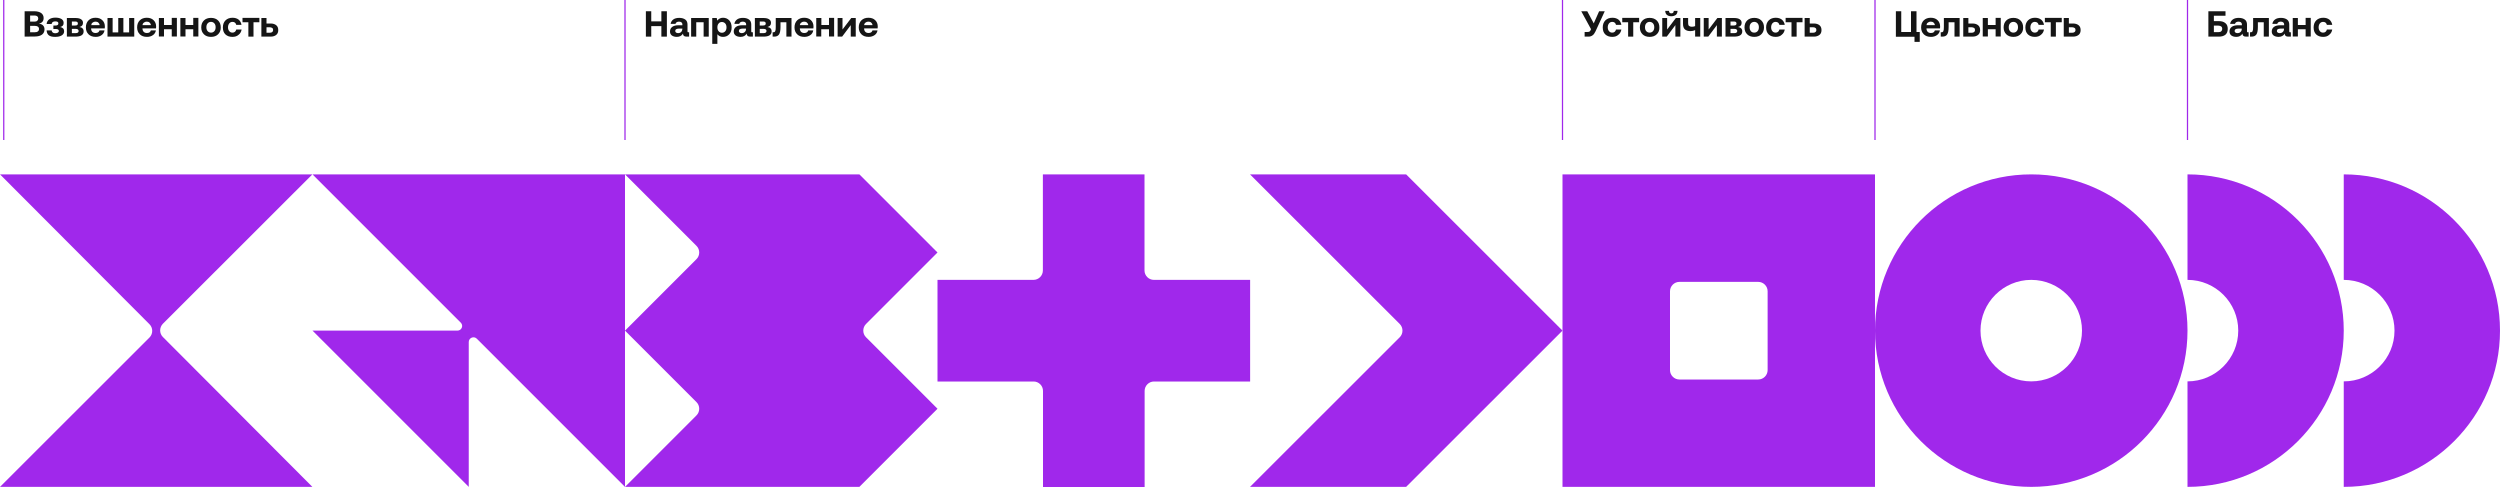
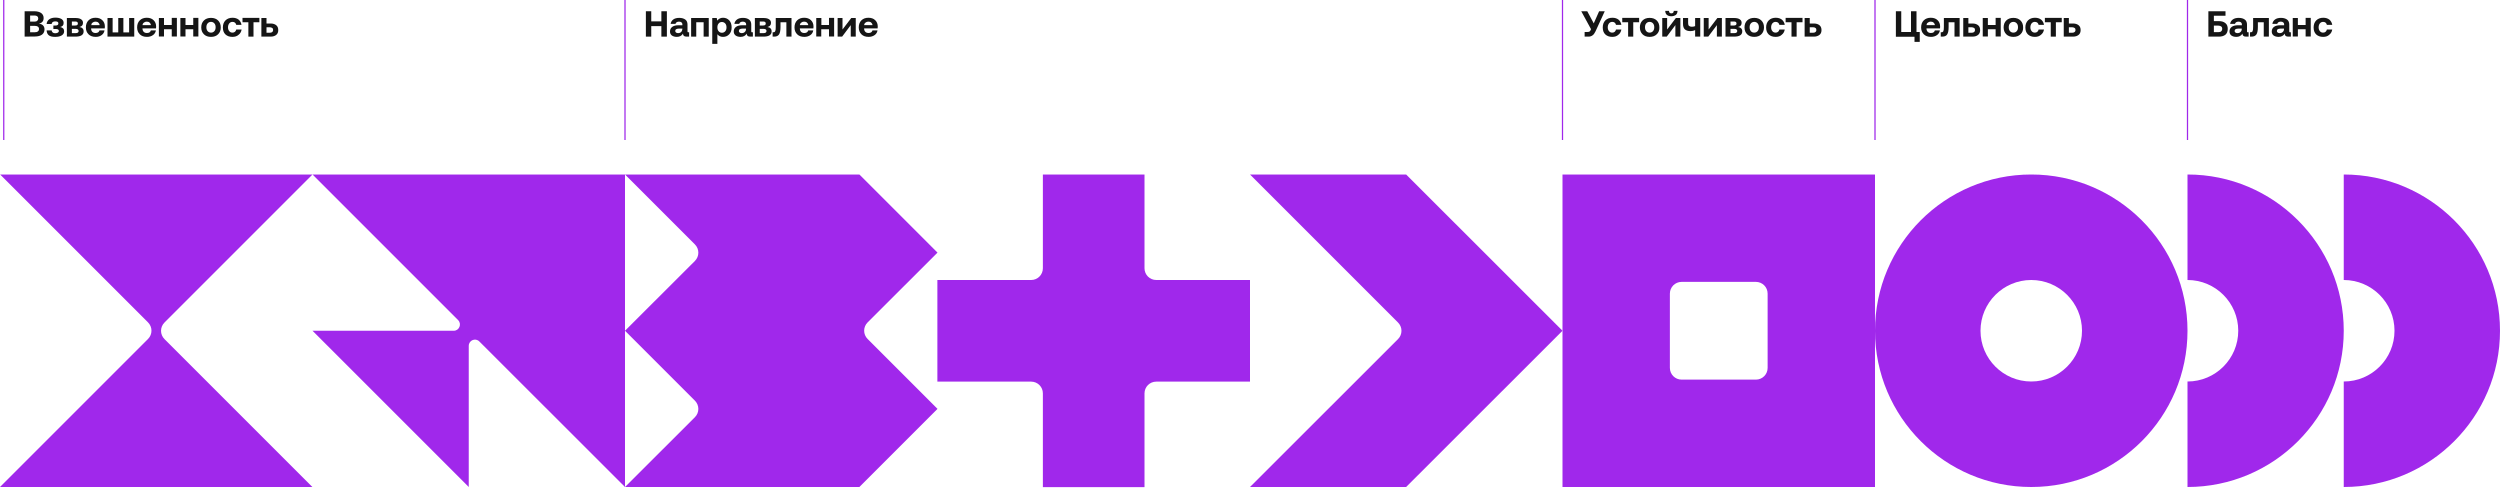
<svg xmlns="http://www.w3.org/2000/svg" version="1.1" id="Layer_1" x="0px" y="0px" viewBox="0 0 2000 389.6" style="enable-background:new 0 0 2000 389.6;" xml:space="preserve">
  <style type="text/css">
- 	.st0{fill:#A028EB;}
- 	.st1{fill:none;stroke:#A028EB;stroke-miterlimit:10;}
- 	.st2{fill:#151515;}
+ 	.st0{fill:none;stroke:#A028EB;stroke-miterlimit:10;}
+ 	.st1{fill:#151515;}
+ 	.st2{fill:#A028EB;}
</style>
-   <g>
-     <polygon class="st0" points="625.1,264.6 625,264.5 625,264.7  " />
-   </g>
-   <g>
-     <polygon class="st0" points="625,264.7 625,264.5 624.9,264.6  " />
-   </g>
-   <line class="st1" x1="3" y1="112" x2="3" y2="0" />
+   <line class="st0" x1="3" y1="112" x2="3" y2="0" />
  <g>
    <g>
-       <path class="st2" d="M19.7,29.3V9h7.7c2.3,0,4.2,0.5,5.5,1.4s2,2.3,2,4c0,2.5-1.3,4-3.8,4.5c1.4,0.2,2.5,0.6,3.3,1.4    s1.2,1.9,1.2,3.2c0,1.8-0.7,3.2-2,4.2c-1.4,1-3.3,1.5-5.7,1.5L19.7,29.3L19.7,29.3z M27.6,12.4h-3.5v4.9h3.5    c0.9,0,1.7-0.2,2.2-0.7c0.5-0.4,0.8-1,0.8-1.8s-0.3-1.4-0.8-1.8C29.2,12.6,28.5,12.4,27.6,12.4z M27.9,20.7h-3.8v5.1h3.8    c1,0,1.9-0.2,2.4-0.7c0.6-0.4,0.9-1.1,0.9-1.9s-0.3-1.5-0.9-1.9S28.9,20.7,27.9,20.7z" />
-       <path class="st2" d="M48.1,21.6c2.1,0.4,3.2,1.5,3.2,3.4c0,1.4-0.6,2.5-1.9,3.3c-1.3,0.8-3,1.2-5.3,1.2s-4-0.4-5.1-1.3    s-1.6-2.2-1.7-3.9h4c0.2,1.5,1.2,2.3,2.8,2.3c0.9,0,1.7-0.2,2.2-0.5s0.8-0.8,0.8-1.3c0-1-0.8-1.6-2.3-1.6h-2.1v-2.8h1.8    c1.5,0,2.2-0.6,2.2-1.7s-0.8-1.6-2.5-1.6s-2.7,0.7-2.9,2.1h-4c0.1-1.5,0.8-2.8,2-3.7c1.2-0.9,2.9-1.4,5-1.4s3.7,0.4,4.9,1.1    c1.1,0.7,1.7,1.8,1.7,3C51,20.1,50,21.2,48.1,21.6z" />
-       <path class="st2" d="M60.3,29.3h-6.8V14.4h6.7c2,0,3.6,0.3,4.6,1c1.1,0.7,1.6,1.6,1.6,2.9c0,1.8-1,2.9-2.9,3.3    c2.2,0.3,3.4,1.5,3.4,3.5C66.9,27.9,64.7,29.3,60.3,29.3z M57.5,17.2v3.2h2.7c1.4,0,2.1-0.5,2.1-1.6s-0.7-1.6-2.1-1.6H57.5z     M57.5,23.1v3.4h3.1c1.5,0,2.3-0.6,2.3-1.7s-0.8-1.7-2.3-1.7C60.6,23.1,57.5,23.1,57.5,23.1z" />
-       <path class="st2" d="M76.6,29.5c-2.5,0-4.4-0.7-5.8-2.1s-2.1-3.2-2.1-5.5s0.7-4.2,2.1-5.6c1.4-1.4,3.3-2.1,5.6-2.1    c2.2,0,4.1,0.6,5.4,1.9c1.4,1.3,2.1,3,2.1,5.2c0,0.5,0,1-0.1,1.4H72.9V23c0,1,0.4,1.9,1,2.5s1.5,0.9,2.5,0.9    c1.8,0,2.8-0.7,3.2-2.1h4c-0.2,1.5-1,2.8-2.2,3.7C80.1,29,78.5,29.5,76.6,29.5z M73,20.1h6.7c-0.1-0.9-0.5-1.6-1.1-2.1    s-1.4-0.7-2.3-0.7s-1.6,0.3-2.2,0.8C73.4,18.5,73.1,19.2,73,20.1z" />
-       <path class="st2" d="M107.4,29.3H86V14.4h4.1v11.5h4.5V14.4h4.1v11.5h4.6V14.4h4.1C107.4,14.4,107.4,29.3,107.4,29.3z" />
-       <path class="st2" d="M117.6,29.5c-2.5,0-4.4-0.7-5.8-2.1s-2.1-3.2-2.1-5.5s0.7-4.2,2.1-5.6c1.4-1.4,3.3-2.1,5.6-2.1    c2.2,0,4.1,0.6,5.4,1.9c1.4,1.3,2.1,3,2.1,5.2c0,0.5,0,1-0.1,1.4H114V23c0,1,0.4,1.9,1,2.5s1.5,0.9,2.5,0.9c1.8,0,2.8-0.7,3.2-2.1    h4c-0.2,1.5-1,2.8-2.2,3.7C121.1,29,119.5,29.5,117.6,29.5z M114,20.1h6.7c-0.1-0.9-0.5-1.6-1.1-2.1s-1.4-0.7-2.3-0.7    s-1.6,0.3-2.2,0.8C114.5,18.5,114.1,19.2,114,20.1z" />
-       <path class="st2" d="M137.4,20v-5.7h4.1v14.9h-4.1v-5.8h-6.2v5.8h-4.1V14.4h4.1V20H137.4z" />
-       <path class="st2" d="M154.6,20v-5.7h4.1v14.9h-4.1v-5.8h-6.2v5.8h-4.1V14.4h4.1V20H154.6z" />
-       <path class="st2" d="M174.5,27.4c-1.4,1.4-3.3,2.1-5.7,2.1s-4.3-0.7-5.7-2.1s-2.1-3.2-2.1-5.5s0.7-4.1,2.1-5.5    c1.4-1.4,3.3-2.1,5.7-2.1s4.3,0.7,5.7,2.1s2.1,3.2,2.1,5.5C176.7,24.1,175.9,26,174.5,27.4z M168.8,26.1c1.1,0,2-0.4,2.7-1.2    c0.7-0.8,1-1.8,1-3.1c0-1.3-0.3-2.3-1-3.1c-0.7-0.8-1.6-1.2-2.7-1.2c-1.1,0-2,0.4-2.7,1.2c-0.7,0.8-1,1.8-1,3.1    c0,1.3,0.3,2.3,1,3.1S167.7,26.1,168.8,26.1z" />
-       <path class="st2" d="M185.9,29.5c-2.4,0-4.2-0.7-5.6-2c-1.4-1.4-2-3.2-2-5.6c0-2.3,0.7-4.2,2.1-5.6s3.3-2.1,5.6-2.1    c2,0,3.6,0.5,4.9,1.5c1.2,1,2,2.4,2.3,4.2H189c-0.4-1.6-1.4-2.4-3-2.4c-1.1,0-1.9,0.4-2.6,1.2c-0.6,0.8-1,1.8-1,3.1    c0,1.3,0.3,2.3,1,3.1c0.6,0.8,1.5,1.2,2.6,1.2c0.8,0,1.4-0.2,2-0.7c0.5-0.4,0.8-1,1-1.8h4.3c-0.3,1.8-1.1,3.2-2.4,4.2    C189.6,29,187.9,29.5,185.9,29.5z" />
-       <path class="st2" d="M202.8,29.3h-4.1V17.8H194v-3.5h13.5v3.5h-4.7V29.3z" />
-       <path class="st2" d="M216.5,29.3h-7.4V14.4h4.1v4.4h3.3c1.9,0,3.4,0.5,4.5,1.4s1.6,2.2,1.6,3.9c0,1.6-0.5,2.9-1.6,3.8    C219.9,28.8,218.4,29.3,216.5,29.3z M213.2,21.8v4.4h2.6c0.9,0,1.5-0.2,2-0.6s0.7-0.9,0.7-1.6s-0.2-1.3-0.7-1.6s-1.1-0.6-2-0.6    C215.8,21.8,213.2,21.8,213.2,21.8z" />
+       <path class="st1" d="M19.7,29.3V9h7.7c2.3,0,4.2,0.5,5.5,1.4s2,2.3,2,4c0,2.5-1.3,4-3.8,4.5c1.4,0.2,2.5,0.6,3.3,1.4    s1.2,1.9,1.2,3.2c0,1.8-0.7,3.2-2,4.2c-1.4,1-3.3,1.5-5.7,1.5L19.7,29.3L19.7,29.3z M27.6,12.4h-3.5v4.9h3.5    c0.9,0,1.7-0.2,2.2-0.7c0.5-0.4,0.8-1,0.8-1.8s-0.3-1.4-0.8-1.8C29.2,12.6,28.5,12.4,27.6,12.4z M27.9,20.7h-3.8v5.1h3.8    c1,0,1.9-0.2,2.4-0.7c0.6-0.4,0.9-1.1,0.9-1.9s-0.3-1.5-0.9-1.9S28.9,20.7,27.9,20.7z" />
+       <path class="st1" d="M48.1,21.6c2.1,0.4,3.2,1.5,3.2,3.4c0,1.4-0.6,2.5-1.9,3.3c-1.3,0.8-3,1.2-5.3,1.2s-4-0.4-5.1-1.3    s-1.6-2.2-1.7-3.9h4c0.2,1.5,1.2,2.3,2.8,2.3c0.9,0,1.7-0.2,2.2-0.5s0.8-0.8,0.8-1.3c0-1-0.8-1.6-2.3-1.6h-2.1v-2.8h1.8    c1.5,0,2.2-0.6,2.2-1.7s-0.8-1.6-2.5-1.6s-2.7,0.7-2.9,2.1h-4c0.1-1.5,0.8-2.8,2-3.7c1.2-0.9,2.9-1.4,5-1.4s3.7,0.4,4.9,1.1    c1.1,0.7,1.7,1.8,1.7,3C51,20.1,50,21.2,48.1,21.6z" />
+       <path class="st1" d="M60.3,29.3h-6.8V14.4h6.7c2,0,3.6,0.3,4.6,1c1.1,0.7,1.6,1.6,1.6,2.9c0,1.8-1,2.9-2.9,3.3    c2.2,0.3,3.4,1.5,3.4,3.5C66.9,27.9,64.7,29.3,60.3,29.3z M57.5,17.2v3.2h2.7c1.4,0,2.1-0.5,2.1-1.6s-0.7-1.6-2.1-1.6H57.5z     M57.5,23.1v3.4h3.1c1.5,0,2.3-0.6,2.3-1.7s-0.8-1.7-2.3-1.7C60.6,23.1,57.5,23.1,57.5,23.1z" />
+       <path class="st1" d="M76.6,29.5c-2.5,0-4.4-0.7-5.8-2.1s-2.1-3.2-2.1-5.5s0.7-4.2,2.1-5.6c1.4-1.4,3.3-2.1,5.6-2.1    c2.2,0,4.1,0.6,5.4,1.9c1.4,1.3,2.1,3,2.1,5.2c0,0.5,0,1-0.1,1.4H72.9V23c0,1,0.4,1.9,1,2.5s1.5,0.9,2.5,0.9    c1.8,0,2.8-0.7,3.2-2.1h4c-0.2,1.5-1,2.8-2.2,3.7C80.1,29,78.5,29.5,76.6,29.5z M73,20.1h6.7c-0.1-0.9-0.5-1.6-1.1-2.1    s-1.4-0.7-2.3-0.7s-1.6,0.3-2.2,0.8C73.4,18.5,73.1,19.2,73,20.1z" />
+       <path class="st1" d="M107.4,29.3H86V14.4h4.1v11.5h4.5V14.4h4.1v11.5h4.6V14.4h4.1C107.4,14.4,107.4,29.3,107.4,29.3z" />
+       <path class="st1" d="M117.6,29.5c-2.5,0-4.4-0.7-5.8-2.1s-2.1-3.2-2.1-5.5s0.7-4.2,2.1-5.6c1.4-1.4,3.3-2.1,5.6-2.1    c2.2,0,4.1,0.6,5.4,1.9c1.4,1.3,2.1,3,2.1,5.2c0,0.5,0,1-0.1,1.4H114V23c0,1,0.4,1.9,1,2.5s1.5,0.9,2.5,0.9c1.8,0,2.8-0.7,3.2-2.1    h4c-0.2,1.5-1,2.8-2.2,3.7C121.1,29,119.5,29.5,117.6,29.5z M114,20.1h6.7c-0.1-0.9-0.5-1.6-1.1-2.1s-1.4-0.7-2.3-0.7    s-1.6,0.3-2.2,0.8C114.5,18.5,114.1,19.2,114,20.1z" />
+       <path class="st1" d="M137.4,20v-5.7h4.1v14.9h-4.1v-5.8h-6.2v5.8h-4.1V14.4h4.1V20H137.4z" />
+       <path class="st1" d="M154.6,20v-5.7h4.1v14.9h-4.1v-5.8h-6.2v5.8h-4.1V14.4h4.1V20H154.6z" />
+       <path class="st1" d="M174.5,27.4c-1.4,1.4-3.3,2.1-5.7,2.1s-4.3-0.7-5.7-2.1s-2.1-3.2-2.1-5.5s0.7-4.1,2.1-5.5    c1.4-1.4,3.3-2.1,5.7-2.1s4.3,0.7,5.7,2.1s2.1,3.2,2.1,5.5C176.7,24.1,175.9,26,174.5,27.4z M168.8,26.1c1.1,0,2-0.4,2.7-1.2    c0.7-0.8,1-1.8,1-3.1c0-1.3-0.3-2.3-1-3.1c-0.7-0.8-1.6-1.2-2.7-1.2c-1.1,0-2,0.4-2.7,1.2c-0.7,0.8-1,1.8-1,3.1    c0,1.3,0.3,2.3,1,3.1S167.7,26.1,168.8,26.1z" />
+       <path class="st1" d="M185.9,29.5c-2.4,0-4.2-0.7-5.6-2c-1.4-1.4-2-3.2-2-5.6c0-2.3,0.7-4.2,2.1-5.6s3.3-2.1,5.6-2.1    c2,0,3.6,0.5,4.9,1.5c1.2,1,2,2.4,2.3,4.2H189c-0.4-1.6-1.4-2.4-3-2.4c-1.1,0-1.9,0.4-2.6,1.2c-0.6,0.8-1,1.8-1,3.1    c0,1.3,0.3,2.3,1,3.1c0.6,0.8,1.5,1.2,2.6,1.2c0.8,0,1.4-0.2,2-0.7c0.5-0.4,0.8-1,1-1.8h4.3c-0.3,1.8-1.1,3.2-2.4,4.2    C189.6,29,187.9,29.5,185.9,29.5z" />
+       <path class="st1" d="M202.8,29.3h-4.1V17.8H194v-3.5h13.5v3.5h-4.7V29.3z" />
+       <path class="st1" d="M216.5,29.3h-7.4V14.4h4.1v4.4h3.3c1.9,0,3.4,0.5,4.5,1.4s1.6,2.2,1.6,3.9c0,1.6-0.5,2.9-1.6,3.8    C219.9,28.8,218.4,29.3,216.5,29.3z M213.2,21.8v4.4h2.6c0.9,0,1.5-0.2,2-0.6s0.7-0.9,0.7-1.6s-0.2-1.3-0.7-1.6s-1.1-0.6-2-0.6    C215.8,21.8,213.2,21.8,213.2,21.8z" />
    </g>
  </g>
-   <line class="st1" x1="500" y1="112" x2="500" y2="0" />
+   <line class="st0" x1="500" y1="112" x2="500" y2="0" />
  <g>
    <g>
-       <path class="st2" d="M516.7,29.3V9h4.3v8.1h8.1V9h4.4v20.3h-4.4v-8.4H521v8.4H516.7z" />
-       <path class="st2" d="M550.8,25.8h0.5v3.5h-2.1c-1.9,0-2.8-0.8-2.8-2.4c-1.1,1.7-2.7,2.6-4.9,2.6c-1.7,0-3-0.4-4-1.1    c-1-0.8-1.5-1.8-1.5-3.2c0-1.6,0.6-2.8,1.8-3.7c1.2-0.9,2.9-1.3,5.1-1.3h3v-0.7c0-0.7-0.2-1.2-0.7-1.6s-1.1-0.6-2-0.6    c-0.8,0-1.4,0.2-1.9,0.5s-0.8,0.8-0.9,1.3h-3.9c0.2-1.4,0.9-2.6,2.1-3.5c1.2-0.9,2.8-1.3,4.8-1.3c2.1,0,3.7,0.5,4.9,1.4    c1.2,0.9,1.7,2.3,1.7,4V25c0,0.4,0.1,0.6,0.2,0.7C550.2,25.8,550.5,25.8,550.8,25.8z M545.9,23.2v-0.3h-3c-0.9,0-1.5,0.2-2,0.5    s-0.7,0.8-0.7,1.4c0,0.5,0.2,0.9,0.6,1.2c0.4,0.3,0.9,0.5,1.6,0.5c1.1,0,1.9-0.3,2.5-0.9C545.5,25,545.8,24.2,545.9,23.2z" />
-       <path class="st2" d="M557,29.3h-4.1V14.4H567v14.9h-4.1V17.8H557V29.3z" />
-       <path class="st2" d="M578.4,14.2c2,0,3.7,0.7,5,2.1s1.9,3.3,1.9,5.6s-0.6,4.1-1.9,5.5c-1.3,1.4-2.9,2.1-5,2.1    c-1.9,0-3.4-0.7-4.5-2.1v7.7h-4.1V14.4h3.6l0.4,2.1C574.9,15,576.5,14.2,578.4,14.2z M574.9,25c0.7,0.8,1.5,1.2,2.6,1.2    s2-0.4,2.7-1.2c0.7-0.8,1-1.8,1-3.1s-0.3-2.3-1-3.1c-0.7-0.8-1.6-1.2-2.7-1.2s-2,0.4-2.6,1.2c-0.7,0.8-1,1.8-1,3.1    C573.9,23.1,574.2,24.2,574.9,25z" />
-       <path class="st2" d="M601.8,25.8h0.5v3.5h-2.1c-1.9,0-2.8-0.8-2.8-2.4c-1.1,1.7-2.7,2.6-4.9,2.6c-1.7,0-3-0.4-4-1.1    c-1-0.8-1.5-1.8-1.5-3.2c0-1.6,0.6-2.8,1.8-3.7c1.2-0.9,2.9-1.3,5.1-1.3h3v-0.7c0-0.7-0.2-1.2-0.7-1.6s-1.1-0.6-2-0.6    c-0.8,0-1.4,0.2-1.9,0.5s-0.8,0.8-0.9,1.3h-3.9c0.2-1.4,0.9-2.6,2.1-3.5c1.2-0.9,2.8-1.3,4.8-1.3c2.1,0,3.7,0.5,4.9,1.4    c1.2,0.9,1.7,2.3,1.7,4V25c0,0.4,0.1,0.6,0.2,0.7C601.2,25.8,601.4,25.8,601.8,25.8z M596.8,23.2v-0.3h-3c-0.9,0-1.5,0.2-2,0.5    s-0.7,0.8-0.7,1.4c0,0.5,0.2,0.9,0.6,1.2c0.4,0.3,0.9,0.5,1.6,0.5c1.1,0,1.9-0.3,2.5-0.9C596.5,25,596.8,24.2,596.8,23.2z" />
-       <path class="st2" d="M610.7,29.3h-6.8V14.4h6.7c2,0,3.6,0.3,4.6,1c1.1,0.7,1.6,1.6,1.6,2.9c0,1.8-1,2.9-2.9,3.3    c2.2,0.3,3.4,1.5,3.4,3.5C617.3,27.9,615.1,29.3,610.7,29.3z M607.8,17.2v3.2h2.7c1.4,0,2.1-0.5,2.1-1.6s-0.7-1.6-2.1-1.6H607.8z     M607.8,23.1v3.4h3.1c1.5,0,2.3-0.6,2.3-1.7s-0.8-1.7-2.3-1.7C610.9,23.1,607.8,23.1,607.8,23.1z" />
-       <path class="st2" d="M619.4,29.3h-1.3v-3.5h0.6c0.7,0,1.2-0.3,1.5-0.9s0.4-1.8,0.4-3.4v-7.1h12.6v14.9h-4.1V17.8h-4.7v3.8    c0,2.8-0.4,4.8-1.2,6C622.4,28.7,621.2,29.3,619.4,29.3z" />
-       <path class="st2" d="M643.5,29.5c-2.5,0-4.4-0.7-5.8-2.1c-1.4-1.4-2.1-3.2-2.1-5.5s0.7-4.2,2.1-5.6c1.4-1.4,3.3-2.1,5.6-2.1    c2.2,0,4.1,0.6,5.4,1.9c1.4,1.3,2.1,3,2.1,5.2c0,0.5,0,1-0.1,1.4h-10.8V23c0,1,0.4,1.9,1,2.5s1.5,0.9,2.5,0.9    c1.8,0,2.8-0.7,3.2-2.1h4c-0.2,1.5-1,2.8-2.2,3.7C647,29,645.4,29.5,643.5,29.5z M639.9,20.1h6.7c-0.1-0.9-0.5-1.6-1.1-2.1    s-1.4-0.7-2.3-0.7c-0.9,0-1.6,0.3-2.2,0.8C640.4,18.5,640,19.2,639.9,20.1z" />
-       <path class="st2" d="M663.2,20v-5.7h4.1v14.9h-4.1v-5.8H657v5.8h-4V14.4h4.1V20H663.2z" />
-       <path class="st2" d="M673.7,29.3h-3.6V14.4h3.9v9.2l7-9.2h3.6v14.9h-4v-9.2L673.7,29.3z" />
-       <path class="st2" d="M694.9,29.5c-2.5,0-4.4-0.7-5.8-2.1c-1.4-1.4-2.1-3.2-2.1-5.5s0.7-4.2,2.1-5.6c1.4-1.4,3.3-2.1,5.6-2.1    c2.2,0,4.1,0.6,5.4,1.9c1.4,1.3,2.1,3,2.1,5.2c0,0.5,0,1-0.1,1.4h-10.8V23c0,1,0.4,1.9,1,2.5s1.5,0.9,2.5,0.9    c1.8,0,2.8-0.7,3.2-2.1h4c-0.2,1.5-1,2.8-2.2,3.7C698.4,29,696.8,29.5,694.9,29.5z M691.3,20.1h6.7c-0.1-0.9-0.5-1.6-1.1-2.1    s-1.4-0.7-2.3-0.7c-0.9,0-1.6,0.3-2.2,0.8C691.8,18.5,691.4,19.2,691.3,20.1z" />
+       <path class="st1" d="M516.7,29.3V9h4.3v8.1h8.1V9h4.4v20.3h-4.4v-8.4H521v8.4H516.7z" />
+       <path class="st1" d="M550.8,25.8h0.5v3.5h-2.1c-1.9,0-2.8-0.8-2.8-2.4c-1.1,1.7-2.7,2.6-4.9,2.6c-1.7,0-3-0.4-4-1.1    c-1-0.8-1.5-1.8-1.5-3.2c0-1.6,0.6-2.8,1.8-3.7c1.2-0.9,2.9-1.3,5.1-1.3h3v-0.7c0-0.7-0.2-1.2-0.7-1.6s-1.1-0.6-2-0.6    c-0.8,0-1.4,0.2-1.9,0.5s-0.8,0.8-0.9,1.3h-3.9c0.2-1.4,0.9-2.6,2.1-3.5c1.2-0.9,2.8-1.3,4.8-1.3c2.1,0,3.7,0.5,4.9,1.4    c1.2,0.9,1.7,2.3,1.7,4V25c0,0.4,0.1,0.6,0.2,0.7C550.2,25.8,550.5,25.8,550.8,25.8z M545.9,23.2v-0.3h-3c-0.9,0-1.5,0.2-2,0.5    s-0.7,0.8-0.7,1.4c0,0.5,0.2,0.9,0.6,1.2c0.4,0.3,0.9,0.5,1.6,0.5c1.1,0,1.9-0.3,2.5-0.9C545.5,25,545.8,24.2,545.9,23.2z" />
+       <path class="st1" d="M557,29.3h-4.1V14.4H567v14.9h-4.1V17.8H557V29.3z" />
+       <path class="st1" d="M578.4,14.2c2,0,3.7,0.7,5,2.1s1.9,3.3,1.9,5.6s-0.6,4.1-1.9,5.5c-1.3,1.4-2.9,2.1-5,2.1    c-1.9,0-3.4-0.7-4.5-2.1v7.7h-4.1V14.4h3.6l0.4,2.1C574.9,15,576.5,14.2,578.4,14.2z M574.9,25c0.7,0.8,1.5,1.2,2.6,1.2    s2-0.4,2.7-1.2c0.7-0.8,1-1.8,1-3.1s-0.3-2.3-1-3.1c-0.7-0.8-1.6-1.2-2.7-1.2s-2,0.4-2.6,1.2c-0.7,0.8-1,1.8-1,3.1    C573.9,23.1,574.2,24.2,574.9,25z" />
+       <path class="st1" d="M601.8,25.8h0.5v3.5h-2.1c-1.9,0-2.8-0.8-2.8-2.4c-1.1,1.7-2.7,2.6-4.9,2.6c-1.7,0-3-0.4-4-1.1    c-1-0.8-1.5-1.8-1.5-3.2c0-1.6,0.6-2.8,1.8-3.7c1.2-0.9,2.9-1.3,5.1-1.3h3v-0.7c0-0.7-0.2-1.2-0.7-1.6s-1.1-0.6-2-0.6    c-0.8,0-1.4,0.2-1.9,0.5s-0.8,0.8-0.9,1.3h-3.9c0.2-1.4,0.9-2.6,2.1-3.5c1.2-0.9,2.8-1.3,4.8-1.3c2.1,0,3.7,0.5,4.9,1.4    c1.2,0.9,1.7,2.3,1.7,4V25c0,0.4,0.1,0.6,0.2,0.7C601.2,25.8,601.4,25.8,601.8,25.8z M596.8,23.2v-0.3h-3c-0.9,0-1.5,0.2-2,0.5    s-0.7,0.8-0.7,1.4c0,0.5,0.2,0.9,0.6,1.2c0.4,0.3,0.9,0.5,1.6,0.5c1.1,0,1.9-0.3,2.5-0.9C596.5,25,596.8,24.2,596.8,23.2z" />
+       <path class="st1" d="M610.7,29.3h-6.8V14.4h6.7c2,0,3.6,0.3,4.6,1c1.1,0.7,1.6,1.6,1.6,2.9c0,1.8-1,2.9-2.9,3.3    c2.2,0.3,3.4,1.5,3.4,3.5C617.3,27.9,615.1,29.3,610.7,29.3z M607.8,17.2v3.2h2.7c1.4,0,2.1-0.5,2.1-1.6s-0.7-1.6-2.1-1.6H607.8z     M607.8,23.1v3.4h3.1c1.5,0,2.3-0.6,2.3-1.7s-0.8-1.7-2.3-1.7C610.9,23.1,607.8,23.1,607.8,23.1z" />
+       <path class="st1" d="M619.4,29.3h-1.3v-3.5h0.6c0.7,0,1.2-0.3,1.5-0.9s0.4-1.8,0.4-3.4v-7.1h12.6v14.9h-4.1V17.8h-4.7v3.8    c0,2.8-0.4,4.8-1.2,6C622.4,28.7,621.2,29.3,619.4,29.3z" />
+       <path class="st1" d="M643.5,29.5c-2.5,0-4.4-0.7-5.8-2.1c-1.4-1.4-2.1-3.2-2.1-5.5s0.7-4.2,2.1-5.6c1.4-1.4,3.3-2.1,5.6-2.1    c2.2,0,4.1,0.6,5.4,1.9c1.4,1.3,2.1,3,2.1,5.2c0,0.5,0,1-0.1,1.4h-10.8V23c0,1,0.4,1.9,1,2.5s1.5,0.9,2.5,0.9    c1.8,0,2.8-0.7,3.2-2.1h4c-0.2,1.5-1,2.8-2.2,3.7C647,29,645.4,29.5,643.5,29.5z M639.9,20.1h6.7c-0.1-0.9-0.5-1.6-1.1-2.1    s-1.4-0.7-2.3-0.7c-0.9,0-1.6,0.3-2.2,0.8C640.4,18.5,640,19.2,639.9,20.1z" />
+       <path class="st1" d="M663.2,20v-5.7h4.1v14.9h-4.1v-5.8H657v5.8h-4V14.4h4.1V20H663.2z" />
+       <path class="st1" d="M673.7,29.3h-3.6V14.4h3.9v9.2l7-9.2h3.6v14.9h-4v-9.2L673.7,29.3z" />
+       <path class="st1" d="M694.9,29.5c-2.5,0-4.4-0.7-5.8-2.1c-1.4-1.4-2.1-3.2-2.1-5.5s0.7-4.2,2.1-5.6c1.4-1.4,3.3-2.1,5.6-2.1    c2.2,0,4.1,0.6,5.4,1.9c1.4,1.3,2.1,3,2.1,5.2c0,0.5,0,1-0.1,1.4h-10.8V23c0,1,0.4,1.9,1,2.5s1.5,0.9,2.5,0.9    c1.8,0,2.8-0.7,3.2-2.1h4c-0.2,1.5-1,2.8-2.2,3.7C698.4,29,696.8,29.5,694.9,29.5z M691.3,20.1h6.7c-0.1-0.9-0.5-1.6-1.1-2.1    s-1.4-0.7-2.3-0.7c-0.9,0-1.6,0.3-2.2,0.8C691.8,18.5,691.4,19.2,691.3,20.1z" />
    </g>
  </g>
-   <line class="st1" x1="1250" y1="112" x2="1250" y2="0" />
+   <line class="st0" x1="1250" y1="112" x2="1250" y2="0" />
  <g>
    <g>
-       <path class="st2" d="M1270.7,29.3h-3v-3.7h1.9c0.9,0,1.5-0.1,1.9-0.3c0.4-0.2,0.7-0.6,1-1.2l0.3-0.8L1265,9h4.8l5.2,9.7l4.3-9.7    h4.5l-7.4,16.1c-0.7,1.5-1.5,2.6-2.4,3.2C1273,29,1272,29.3,1270.7,29.3z" />
-       <path class="st2" d="M1289.8,29.5c-2.4,0-4.2-0.7-5.6-2c-1.4-1.4-2-3.2-2-5.6c0-2.3,0.7-4.2,2.1-5.6s3.3-2.1,5.6-2.1    c2,0,3.6,0.5,4.9,1.5c1.2,1,2,2.4,2.3,4.2h-4.3c-0.4-1.6-1.4-2.4-3-2.4c-1.1,0-1.9,0.4-2.6,1.2c-0.6,0.8-1,1.8-1,3.1    c0,1.3,0.3,2.3,1,3.1c0.6,0.8,1.5,1.2,2.6,1.2c0.8,0,1.4-0.2,2-0.7c0.5-0.4,0.8-1,1-1.8h4.3c-0.3,1.8-1.1,3.2-2.4,4.2    C1293.4,29,1291.8,29.5,1289.8,29.5z" />
-       <path class="st2" d="M1306.6,29.3h-4.1V17.8h-4.7v-3.5h13.5v3.5h-4.7L1306.6,29.3L1306.6,29.3z" />
-       <path class="st2" d="M1325.4,27.4c-1.4,1.4-3.3,2.1-5.7,2.1c-2.4,0-4.3-0.7-5.7-2.1s-2.1-3.2-2.1-5.5s0.7-4.1,2.1-5.5    s3.3-2.1,5.7-2.1c2.4,0,4.3,0.7,5.7,2.1c1.4,1.4,2.1,3.2,2.1,5.5C1327.6,24.1,1326.9,26,1325.4,27.4z M1319.7,26.1    c1.1,0,2-0.4,2.7-1.2c0.7-0.8,1-1.8,1-3.1c0-1.3-0.3-2.3-1-3.1c-0.7-0.8-1.6-1.2-2.7-1.2s-2,0.4-2.7,1.2c-0.7,0.8-1,1.8-1,3.1    c0,1.3,0.3,2.3,1,3.1S1318.6,26.1,1319.7,26.1z" />
-       <path class="st2" d="M1333.4,29.3h-3.6V14.4h3.9v9.2l7-9.2h3.6v14.9h-4v-9.2L1333.4,29.3z M1337,13c-1.5,0-2.6-0.4-3.5-1.1    c-0.8-0.7-1.3-1.8-1.3-3.2h3c0,1.3,0.6,2,1.9,2c1.2,0,1.9-0.7,1.9-2h3c0,1.4-0.5,2.5-1.3,3.2C1339.7,12.6,1338.5,13,1337,13z" />
-       <path class="st2" d="M1356.1,20.9v-6.5h4.1v14.9h-4.1v-5.2c-1.1,0.5-2.3,0.8-3.7,0.8c-2,0-3.5-0.5-4.5-1.4s-1.5-2.4-1.5-4.5v-4.6    h4.1v4.1c0,1,0.2,1.8,0.7,2.2c0.5,0.4,1.2,0.7,2.2,0.7C1354.5,21.4,1355.4,21.2,1356.1,20.9z" />
-       <path class="st2" d="M1366.6,29.3h-3.6V14.4h3.9v9.2l7-9.2h3.6v14.9h-4v-9.2L1366.6,29.3z" />
-       <path class="st2" d="M1387.2,29.3h-6.8V14.4h6.7c2,0,3.6,0.3,4.6,1c1.1,0.7,1.6,1.6,1.6,2.9c0,1.8-1,2.9-2.9,3.3    c2.2,0.3,3.4,1.5,3.4,3.5C1393.8,27.9,1391.6,29.3,1387.2,29.3z M1384.4,17.2v3.2h2.7c1.4,0,2.1-0.5,2.1-1.6s-0.7-1.6-2.1-1.6    H1384.4z M1384.4,23.1v3.4h3.1c1.5,0,2.3-0.6,2.3-1.7s-0.8-1.7-2.3-1.7C1387.5,23.1,1384.4,23.1,1384.4,23.1z" />
-       <path class="st2" d="M1409.1,27.4c-1.4,1.4-3.3,2.1-5.7,2.1c-2.4,0-4.3-0.7-5.7-2.1s-2.1-3.2-2.1-5.5s0.7-4.1,2.1-5.5    s3.3-2.1,5.7-2.1c2.4,0,4.3,0.7,5.7,2.1c1.4,1.4,2.1,3.2,2.1,5.5C1411.2,24.1,1410.5,26,1409.1,27.4z M1403.4,26.1    c1.1,0,2-0.4,2.7-1.2c0.7-0.8,1-1.8,1-3.1c0-1.3-0.3-2.3-1-3.1c-0.7-0.8-1.6-1.2-2.7-1.2s-2,0.4-2.7,1.2c-0.7,0.8-1,1.8-1,3.1    c0,1.3,0.3,2.3,1,3.1C1401.3,25.7,1402.2,26.1,1403.4,26.1z" />
-       <path class="st2" d="M1420.5,29.5c-2.4,0-4.2-0.7-5.6-2c-1.4-1.4-2-3.2-2-5.6c0-2.3,0.7-4.2,2.1-5.6s3.3-2.1,5.6-2.1    c2,0,3.6,0.5,4.9,1.5c1.2,1,2,2.4,2.3,4.2h-4.3c-0.4-1.6-1.4-2.4-3-2.4c-1.1,0-1.9,0.4-2.6,1.2c-0.6,0.8-1,1.8-1,3.1    c0,1.3,0.3,2.3,1,3.1c0.6,0.8,1.5,1.2,2.6,1.2c0.8,0,1.4-0.2,2-0.7c0.5-0.4,0.8-1,1-1.8h4.3c-0.3,1.8-1.1,3.2-2.4,4.2    C1424.2,29,1422.5,29.5,1420.5,29.5z" />
-       <path class="st2" d="M1437.3,29.3h-4.1V17.8h-4.7v-3.5h13.5v3.5h-4.7L1437.3,29.3L1437.3,29.3z" />
-       <path class="st2" d="M1451.1,29.3h-7.4V14.4h4.1v4.4h3.3c1.9,0,3.4,0.5,4.5,1.4s1.6,2.2,1.6,3.9c0,1.6-0.5,2.9-1.6,3.8    C1454.4,28.8,1453,29.3,1451.1,29.3z M1447.8,21.8v4.4h2.6c0.9,0,1.5-0.2,2-0.6s0.7-0.9,0.7-1.6s-0.2-1.3-0.7-1.6    c-0.5-0.4-1.1-0.6-2-0.6C1450.4,21.8,1447.8,21.8,1447.8,21.8z" />
+       <path class="st1" d="M1270.7,29.3h-3v-3.7h1.9c0.9,0,1.5-0.1,1.9-0.3c0.4-0.2,0.7-0.6,1-1.2l0.3-0.8L1265,9h4.8l5.2,9.7l4.3-9.7    h4.5l-7.4,16.1c-0.7,1.5-1.5,2.6-2.4,3.2C1273,29,1272,29.3,1270.7,29.3z" />
+       <path class="st1" d="M1289.8,29.5c-2.4,0-4.2-0.7-5.6-2c-1.4-1.4-2-3.2-2-5.6c0-2.3,0.7-4.2,2.1-5.6s3.3-2.1,5.6-2.1    c2,0,3.6,0.5,4.9,1.5c1.2,1,2,2.4,2.3,4.2h-4.3c-0.4-1.6-1.4-2.4-3-2.4c-1.1,0-1.9,0.4-2.6,1.2c-0.6,0.8-1,1.8-1,3.1    c0,1.3,0.3,2.3,1,3.1c0.6,0.8,1.5,1.2,2.6,1.2c0.8,0,1.4-0.2,2-0.7c0.5-0.4,0.8-1,1-1.8h4.3c-0.3,1.8-1.1,3.2-2.4,4.2    C1293.4,29,1291.8,29.5,1289.8,29.5z" />
+       <path class="st1" d="M1306.6,29.3h-4.1V17.8h-4.7v-3.5h13.5v3.5h-4.7L1306.6,29.3L1306.6,29.3z" />
+       <path class="st1" d="M1325.4,27.4c-1.4,1.4-3.3,2.1-5.7,2.1c-2.4,0-4.3-0.7-5.7-2.1s-2.1-3.2-2.1-5.5s0.7-4.1,2.1-5.5    s3.3-2.1,5.7-2.1c2.4,0,4.3,0.7,5.7,2.1c1.4,1.4,2.1,3.2,2.1,5.5C1327.6,24.1,1326.9,26,1325.4,27.4z M1319.7,26.1    c1.1,0,2-0.4,2.7-1.2c0.7-0.8,1-1.8,1-3.1c0-1.3-0.3-2.3-1-3.1c-0.7-0.8-1.6-1.2-2.7-1.2s-2,0.4-2.7,1.2c-0.7,0.8-1,1.8-1,3.1    c0,1.3,0.3,2.3,1,3.1S1318.6,26.1,1319.7,26.1z" />
+       <path class="st1" d="M1333.4,29.3h-3.6V14.4h3.9v9.2l7-9.2h3.6v14.9h-4v-9.2L1333.4,29.3z M1337,13c-1.5,0-2.6-0.4-3.5-1.1    c-0.8-0.7-1.3-1.8-1.3-3.2h3c0,1.3,0.6,2,1.9,2c1.2,0,1.9-0.7,1.9-2h3c0,1.4-0.5,2.5-1.3,3.2C1339.7,12.6,1338.5,13,1337,13z" />
+       <path class="st1" d="M1356.1,20.9v-6.5h4.1v14.9h-4.1v-5.2c-1.1,0.5-2.3,0.8-3.7,0.8c-2,0-3.5-0.5-4.5-1.4s-1.5-2.4-1.5-4.5v-4.6    h4.1v4.1c0,1,0.2,1.8,0.7,2.2c0.5,0.4,1.2,0.7,2.2,0.7C1354.5,21.4,1355.4,21.2,1356.1,20.9z" />
+       <path class="st1" d="M1366.6,29.3h-3.6V14.4h3.9v9.2l7-9.2h3.6v14.9h-4v-9.2L1366.6,29.3z" />
+       <path class="st1" d="M1387.2,29.3h-6.8V14.4h6.7c2,0,3.6,0.3,4.6,1c1.1,0.7,1.6,1.6,1.6,2.9c0,1.8-1,2.9-2.9,3.3    c2.2,0.3,3.4,1.5,3.4,3.5C1393.8,27.9,1391.6,29.3,1387.2,29.3z M1384.4,17.2v3.2h2.7c1.4,0,2.1-0.5,2.1-1.6s-0.7-1.6-2.1-1.6    H1384.4z M1384.4,23.1v3.4h3.1c1.5,0,2.3-0.6,2.3-1.7s-0.8-1.7-2.3-1.7C1387.5,23.1,1384.4,23.1,1384.4,23.1z" />
+       <path class="st1" d="M1409.1,27.4c-1.4,1.4-3.3,2.1-5.7,2.1c-2.4,0-4.3-0.7-5.7-2.1s-2.1-3.2-2.1-5.5s0.7-4.1,2.1-5.5    s3.3-2.1,5.7-2.1c2.4,0,4.3,0.7,5.7,2.1c1.4,1.4,2.1,3.2,2.1,5.5C1411.2,24.1,1410.5,26,1409.1,27.4z M1403.4,26.1    c1.1,0,2-0.4,2.7-1.2c0.7-0.8,1-1.8,1-3.1c0-1.3-0.3-2.3-1-3.1c-0.7-0.8-1.6-1.2-2.7-1.2s-2,0.4-2.7,1.2c-0.7,0.8-1,1.8-1,3.1    c0,1.3,0.3,2.3,1,3.1C1401.3,25.7,1402.2,26.1,1403.4,26.1z" />
+       <path class="st1" d="M1420.5,29.5c-2.4,0-4.2-0.7-5.6-2c-1.4-1.4-2-3.2-2-5.6c0-2.3,0.7-4.2,2.1-5.6s3.3-2.1,5.6-2.1    c2,0,3.6,0.5,4.9,1.5c1.2,1,2,2.4,2.3,4.2h-4.3c-0.4-1.6-1.4-2.4-3-2.4c-1.1,0-1.9,0.4-2.6,1.2c-0.6,0.8-1,1.8-1,3.1    c0,1.3,0.3,2.3,1,3.1c0.6,0.8,1.5,1.2,2.6,1.2c0.8,0,1.4-0.2,2-0.7c0.5-0.4,0.8-1,1-1.8h4.3c-0.3,1.8-1.1,3.2-2.4,4.2    C1424.2,29,1422.5,29.5,1420.5,29.5z" />
+       <path class="st1" d="M1437.3,29.3h-4.1V17.8h-4.7v-3.5h13.5v3.5h-4.7L1437.3,29.3L1437.3,29.3z" />
+       <path class="st1" d="M1451.1,29.3h-7.4V14.4h4.1v4.4h3.3c1.9,0,3.4,0.5,4.5,1.4s1.6,2.2,1.6,3.9c0,1.6-0.5,2.9-1.6,3.8    C1454.4,28.8,1453,29.3,1451.1,29.3z M1447.8,21.8v4.4h2.6c0.9,0,1.5-0.2,2-0.6s0.7-0.9,0.7-1.6s-0.2-1.3-0.7-1.6    c-0.5-0.4-1.1-0.6-2-0.6C1450.4,21.8,1447.8,21.8,1447.8,21.8z" />
    </g>
  </g>
-   <line class="st1" x1="1500" y1="112" x2="1500" y2="0" />
+   <line class="st0" x1="1500" y1="112" x2="1500" y2="0" />
  <g>
    <g>
-       <path class="st2" d="M1533.2,9v16.6h2.6v7.9h-4.2v-4.1h-14.9V9h4.3v16.6h7.8V9H1533.2z" />
-       <path class="st2" d="M1544.8,29.5c-2.5,0-4.4-0.7-5.8-2.1s-2.1-3.2-2.1-5.5s0.7-4.2,2.1-5.6c1.4-1.4,3.3-2.1,5.6-2.1    c2.2,0,4.1,0.6,5.4,1.9c1.4,1.3,2.1,3,2.1,5.2c0,0.5,0,1-0.1,1.4h-10.8V23c0,1,0.4,1.9,1,2.5s1.5,0.9,2.5,0.9    c1.8,0,2.8-0.7,3.2-2.1h4c-0.2,1.5-1,2.8-2.2,3.7C1548.3,29,1546.7,29.5,1544.8,29.5z M1541.2,20.1h6.7c-0.1-0.9-0.5-1.6-1.1-2.1    s-1.4-0.7-2.3-0.7s-1.6,0.3-2.2,0.8C1541.6,18.5,1541.3,19.2,1541.2,20.1z" />
-       <path class="st2" d="M1553.9,29.3h-1.3v-3.5h0.6c0.7,0,1.2-0.3,1.5-0.9s0.4-1.8,0.4-3.4v-7.1h12.6v14.9h-4.1V17.8h-4.7v3.8    c0,2.8-0.4,4.8-1.2,6C1557,28.7,1555.7,29.3,1553.9,29.3z" />
-       <path class="st2" d="M1578,29.3h-7.4V14.4h4.1v4.4h3.3c1.9,0,3.4,0.5,4.5,1.4s1.6,2.2,1.6,3.9c0,1.6-0.5,2.9-1.6,3.8    C1581.4,28.8,1579.9,29.3,1578,29.3z M1574.7,21.8v4.4h2.6c0.9,0,1.5-0.2,2-0.6s0.7-0.9,0.7-1.6s-0.2-1.3-0.7-1.6s-1.1-0.6-2-0.6    C1577.3,21.8,1574.7,21.8,1574.7,21.8z" />
-       <path class="st2" d="M1596.5,20v-5.7h4.1v14.9h-4.1v-5.8h-6.2v5.8h-4.1V14.4h4.1V20H1596.5z" />
-       <path class="st2" d="M1616.4,27.4c-1.4,1.4-3.3,2.1-5.7,2.1c-2.4,0-4.3-0.7-5.7-2.1c-1.4-1.4-2.1-3.2-2.1-5.5s0.7-4.1,2.1-5.5    s3.3-2.1,5.7-2.1c2.4,0,4.3,0.7,5.7,2.1c1.4,1.4,2.1,3.2,2.1,5.5C1618.6,24.1,1617.9,26,1616.4,27.4z M1610.7,26.1    c1.1,0,2-0.4,2.7-1.2c0.7-0.8,1-1.8,1-3.1c0-1.3-0.3-2.3-1-3.1c-0.7-0.8-1.6-1.2-2.7-1.2s-2,0.4-2.7,1.2c-0.7,0.8-1,1.8-1,3.1    c0,1.3,0.3,2.3,1,3.1S1609.6,26.1,1610.7,26.1z" />
-       <path class="st2" d="M1627.9,29.5c-2.4,0-4.2-0.7-5.6-2c-1.4-1.4-2-3.2-2-5.6c0-2.3,0.7-4.2,2.1-5.6c1.4-1.4,3.3-2.1,5.6-2.1    c2,0,3.6,0.5,4.9,1.5c1.2,1,2,2.4,2.3,4.2h-4.3c-0.4-1.6-1.4-2.4-3-2.4c-1.1,0-1.9,0.4-2.6,1.2c-0.6,0.8-1,1.8-1,3.1    c0,1.3,0.3,2.3,1,3.1c0.6,0.8,1.5,1.2,2.6,1.2c0.8,0,1.4-0.2,2-0.7c0.5-0.4,0.8-1,1-1.8h4.3c-0.3,1.8-1.1,3.2-2.4,4.2    C1631.5,29,1629.9,29.5,1627.9,29.5z" />
-       <path class="st2" d="M1644.7,29.3h-4.1V17.8h-4.7v-3.5h13.5v3.5h-4.7L1644.7,29.3L1644.7,29.3z" />
-       <path class="st2" d="M1658.4,29.3h-7.4V14.4h4.1v4.4h3.3c1.9,0,3.4,0.5,4.5,1.4s1.6,2.2,1.6,3.9c0,1.6-0.5,2.9-1.6,3.8    C1661.8,28.8,1660.3,29.3,1658.4,29.3z M1655.1,21.8v4.4h2.6c0.9,0,1.5-0.2,2-0.6s0.7-0.9,0.7-1.6s-0.2-1.3-0.7-1.6    s-1.1-0.6-2-0.6C1657.7,21.8,1655.1,21.8,1655.1,21.8z" />
+       <path class="st1" d="M1533.2,9v16.6h2.6v7.9h-4.2v-4.1h-14.9V9h4.3v16.6h7.8V9H1533.2z" />
+       <path class="st1" d="M1544.8,29.5c-2.5,0-4.4-0.7-5.8-2.1s-2.1-3.2-2.1-5.5s0.7-4.2,2.1-5.6c1.4-1.4,3.3-2.1,5.6-2.1    c2.2,0,4.1,0.6,5.4,1.9c1.4,1.3,2.1,3,2.1,5.2c0,0.5,0,1-0.1,1.4h-10.8V23c0,1,0.4,1.9,1,2.5s1.5,0.9,2.5,0.9    c1.8,0,2.8-0.7,3.2-2.1h4c-0.2,1.5-1,2.8-2.2,3.7C1548.3,29,1546.7,29.5,1544.8,29.5z M1541.2,20.1h6.7c-0.1-0.9-0.5-1.6-1.1-2.1    s-1.4-0.7-2.3-0.7s-1.6,0.3-2.2,0.8C1541.6,18.5,1541.3,19.2,1541.2,20.1z" />
+       <path class="st1" d="M1553.9,29.3h-1.3v-3.5h0.6c0.7,0,1.2-0.3,1.5-0.9s0.4-1.8,0.4-3.4v-7.1h12.6v14.9h-4.1V17.8h-4.7v3.8    c0,2.8-0.4,4.8-1.2,6C1557,28.7,1555.7,29.3,1553.9,29.3z" />
+       <path class="st1" d="M1578,29.3h-7.4V14.4h4.1v4.4h3.3c1.9,0,3.4,0.5,4.5,1.4s1.6,2.2,1.6,3.9c0,1.6-0.5,2.9-1.6,3.8    C1581.4,28.8,1579.9,29.3,1578,29.3z M1574.7,21.8v4.4h2.6c0.9,0,1.5-0.2,2-0.6s0.7-0.9,0.7-1.6s-0.2-1.3-0.7-1.6s-1.1-0.6-2-0.6    C1577.3,21.8,1574.7,21.8,1574.7,21.8z" />
+       <path class="st1" d="M1596.5,20v-5.7h4.1v14.9h-4.1v-5.8h-6.2v5.8h-4.1V14.4h4.1V20H1596.5z" />
+       <path class="st1" d="M1616.4,27.4c-1.4,1.4-3.3,2.1-5.7,2.1c-2.4,0-4.3-0.7-5.7-2.1c-1.4-1.4-2.1-3.2-2.1-5.5s0.7-4.1,2.1-5.5    s3.3-2.1,5.7-2.1c2.4,0,4.3,0.7,5.7,2.1c1.4,1.4,2.1,3.2,2.1,5.5C1618.6,24.1,1617.9,26,1616.4,27.4z M1610.7,26.1    c1.1,0,2-0.4,2.7-1.2c0.7-0.8,1-1.8,1-3.1c0-1.3-0.3-2.3-1-3.1c-0.7-0.8-1.6-1.2-2.7-1.2s-2,0.4-2.7,1.2c-0.7,0.8-1,1.8-1,3.1    c0,1.3,0.3,2.3,1,3.1S1609.6,26.1,1610.7,26.1z" />
+       <path class="st1" d="M1627.9,29.5c-2.4,0-4.2-0.7-5.6-2c-1.4-1.4-2-3.2-2-5.6c0-2.3,0.7-4.2,2.1-5.6c1.4-1.4,3.3-2.1,5.6-2.1    c2,0,3.6,0.5,4.9,1.5c1.2,1,2,2.4,2.3,4.2h-4.3c-0.4-1.6-1.4-2.4-3-2.4c-1.1,0-1.9,0.4-2.6,1.2c-0.6,0.8-1,1.8-1,3.1    c0,1.3,0.3,2.3,1,3.1c0.6,0.8,1.5,1.2,2.6,1.2c0.8,0,1.4-0.2,2-0.7c0.5-0.4,0.8-1,1-1.8h4.3c-0.3,1.8-1.1,3.2-2.4,4.2    C1631.5,29,1629.9,29.5,1627.9,29.5z" />
+       <path class="st1" d="M1644.7,29.3h-4.1V17.8h-4.7v-3.5h13.5v3.5h-4.7L1644.7,29.3L1644.7,29.3z" />
+       <path class="st1" d="M1658.4,29.3h-7.4V14.4h4.1v4.4h3.3c1.9,0,3.4,0.5,4.5,1.4s1.6,2.2,1.6,3.9c0,1.6-0.5,2.9-1.6,3.8    C1661.8,28.8,1660.3,29.3,1658.4,29.3z M1655.1,21.8v4.4h2.6c0.9,0,1.5-0.2,2-0.6s0.7-0.9,0.7-1.6s-0.2-1.3-0.7-1.6    s-1.1-0.6-2-0.6C1657.7,21.8,1655.1,21.8,1655.1,21.8z" />
    </g>
  </g>
-   <line class="st1" x1="1750" y1="112" x2="1750" y2="0" />
+   <line class="st0" x1="1750" y1="112" x2="1750" y2="0" />
  <g>
    <g>
-       <path class="st2" d="M1775.1,29.3h-8.4V9h13.7v3.6h-9.3v4.3h4c2.2,0,3.9,0.5,5.2,1.6c1.3,1,1.9,2.6,1.9,4.6s-0.6,3.6-1.9,4.7    C1779,28.8,1777.3,29.3,1775.1,29.3z M1771.1,20.5v5.2h3.7c0.9,0,1.7-0.2,2.2-0.7s0.8-1.1,0.8-1.9s-0.3-1.5-0.8-1.9    s-1.3-0.7-2.3-0.7H1771.1z" />
-       <path class="st2" d="M1798.4,25.8h0.5v3.5h-2.1c-1.9,0-2.8-0.8-2.8-2.4c-1.1,1.7-2.7,2.6-4.9,2.6c-1.7,0-3-0.4-4-1.1    c-1-0.8-1.5-1.8-1.5-3.2c0-1.6,0.6-2.8,1.8-3.7c1.2-0.9,2.9-1.3,5.1-1.3h3v-0.7c0-0.7-0.2-1.2-0.7-1.6s-1.1-0.6-2-0.6    c-0.8,0-1.4,0.2-1.9,0.5s-0.8,0.8-0.9,1.3h-3.9c0.2-1.4,0.9-2.6,2.1-3.5s2.8-1.3,4.8-1.3c2.1,0,3.7,0.5,4.9,1.4    c1.2,0.9,1.7,2.3,1.7,4V25c0,0.4,0.1,0.6,0.2,0.7C1797.8,25.8,1798.1,25.8,1798.4,25.8z M1793.4,23.2v-0.3h-3    c-0.9,0-1.5,0.2-2,0.5s-0.7,0.8-0.7,1.4c0,0.5,0.2,0.9,0.6,1.2c0.4,0.3,0.9,0.5,1.6,0.5c1.1,0,1.9-0.3,2.5-0.9    C1793.1,25,1793.4,24.2,1793.4,23.2z" />
-       <path class="st2" d="M1801.3,29.3h-1.3v-3.5h0.6c0.7,0,1.2-0.3,1.5-0.9s0.4-1.8,0.4-3.4v-7.1h12.6v14.9h-4.1V17.8h-4.7v3.8    c0,2.8-0.4,4.8-1.2,6C1804.3,28.7,1803,29.3,1801.3,29.3z" />
-       <path class="st2" d="M1832.2,25.8h0.5v3.5h-2.1c-1.9,0-2.8-0.8-2.8-2.4c-1.1,1.7-2.7,2.6-4.9,2.6c-1.7,0-3-0.4-4-1.1    c-1-0.8-1.5-1.8-1.5-3.2c0-1.6,0.6-2.8,1.8-3.7c1.2-0.9,2.9-1.3,5.1-1.3h3v-0.7c0-0.7-0.2-1.2-0.7-1.6s-1.1-0.6-2-0.6    c-0.8,0-1.4,0.2-1.9,0.5s-0.8,0.8-0.9,1.3h-3.9c0.2-1.4,0.9-2.6,2.1-3.5s2.8-1.3,4.8-1.3c2.1,0,3.7,0.5,4.9,1.4    c1.2,0.9,1.7,2.3,1.7,4V25c0,0.4,0.1,0.6,0.2,0.7C1831.6,25.8,1831.8,25.8,1832.2,25.8z M1827.2,23.2v-0.3h-3    c-0.9,0-1.5,0.2-2,0.5s-0.7,0.8-0.7,1.4c0,0.5,0.2,0.9,0.6,1.2c0.4,0.3,0.9,0.5,1.6,0.5c1.1,0,1.9-0.3,2.5-0.9    C1826.9,25,1827.2,24.2,1827.2,23.2z" />
-       <path class="st2" d="M1844.5,20v-5.7h4.1v14.9h-4.1v-5.8h-6.2v5.8h-4.1V14.4h4.1V20H1844.5z" />
-       <path class="st2" d="M1858.5,29.5c-2.4,0-4.2-0.7-5.6-2c-1.4-1.4-2-3.2-2-5.6c0-2.3,0.7-4.2,2.1-5.6s3.3-2.1,5.6-2.1    c2,0,3.6,0.5,4.9,1.5c1.2,1,2,2.4,2.3,4.2h-4.3c-0.4-1.6-1.4-2.4-3-2.4c-1.1,0-1.9,0.4-2.6,1.2c-0.6,0.8-1,1.8-1,3.1    c0,1.3,0.3,2.3,1,3.1c0.6,0.8,1.5,1.2,2.6,1.2c0.8,0,1.4-0.2,2-0.7c0.5-0.4,0.8-1,1-1.8h4.3c-0.3,1.8-1.1,3.2-2.4,4.2    C1862.2,29,1860.5,29.5,1858.5,29.5z" />
+       <path class="st1" d="M1775.1,29.3h-8.4V9h13.7v3.6h-9.3v4.3h4c2.2,0,3.9,0.5,5.2,1.6c1.3,1,1.9,2.6,1.9,4.6s-0.6,3.6-1.9,4.7    C1779,28.8,1777.3,29.3,1775.1,29.3z M1771.1,20.5v5.2h3.7c0.9,0,1.7-0.2,2.2-0.7s0.8-1.1,0.8-1.9s-0.3-1.5-0.8-1.9    s-1.3-0.7-2.3-0.7H1771.1z" />
+       <path class="st1" d="M1798.4,25.8h0.5v3.5h-2.1c-1.9,0-2.8-0.8-2.8-2.4c-1.1,1.7-2.7,2.6-4.9,2.6c-1.7,0-3-0.4-4-1.1    c-1-0.8-1.5-1.8-1.5-3.2c0-1.6,0.6-2.8,1.8-3.7c1.2-0.9,2.9-1.3,5.1-1.3h3v-0.7c0-0.7-0.2-1.2-0.7-1.6s-1.1-0.6-2-0.6    c-0.8,0-1.4,0.2-1.9,0.5s-0.8,0.8-0.9,1.3h-3.9c0.2-1.4,0.9-2.6,2.1-3.5s2.8-1.3,4.8-1.3c2.1,0,3.7,0.5,4.9,1.4    c1.2,0.9,1.7,2.3,1.7,4V25c0,0.4,0.1,0.6,0.2,0.7C1797.8,25.8,1798.1,25.8,1798.4,25.8z M1793.4,23.2v-0.3h-3    c-0.9,0-1.5,0.2-2,0.5s-0.7,0.8-0.7,1.4c0,0.5,0.2,0.9,0.6,1.2c0.4,0.3,0.9,0.5,1.6,0.5c1.1,0,1.9-0.3,2.5-0.9    C1793.1,25,1793.4,24.2,1793.4,23.2z" />
+       <path class="st1" d="M1801.3,29.3h-1.3v-3.5h0.6c0.7,0,1.2-0.3,1.5-0.9s0.4-1.8,0.4-3.4v-7.1h12.6v14.9h-4.1V17.8h-4.7v3.8    c0,2.8-0.4,4.8-1.2,6C1804.3,28.7,1803,29.3,1801.3,29.3z" />
+       <path class="st1" d="M1832.2,25.8h0.5v3.5h-2.1c-1.9,0-2.8-0.8-2.8-2.4c-1.1,1.7-2.7,2.6-4.9,2.6c-1.7,0-3-0.4-4-1.1    c-1-0.8-1.5-1.8-1.5-3.2c0-1.6,0.6-2.8,1.8-3.7c1.2-0.9,2.9-1.3,5.1-1.3h3v-0.7c0-0.7-0.2-1.2-0.7-1.6s-1.1-0.6-2-0.6    c-0.8,0-1.4,0.2-1.9,0.5s-0.8,0.8-0.9,1.3h-3.9c0.2-1.4,0.9-2.6,2.1-3.5s2.8-1.3,4.8-1.3c2.1,0,3.7,0.5,4.9,1.4    c1.2,0.9,1.7,2.3,1.7,4V25c0,0.4,0.1,0.6,0.2,0.7C1831.6,25.8,1831.8,25.8,1832.2,25.8z M1827.2,23.2v-0.3h-3    c-0.9,0-1.5,0.2-2,0.5s-0.7,0.8-0.7,1.4c0,0.5,0.2,0.9,0.6,1.2c0.4,0.3,0.9,0.5,1.6,0.5c1.1,0,1.9-0.3,2.5-0.9    C1826.9,25,1827.2,24.2,1827.2,23.2z" />
+       <path class="st1" d="M1844.5,20v-5.7h4.1v14.9h-4.1v-5.8h-6.2v5.8h-4.1V14.4h4.1V20H1844.5z" />
+       <path class="st1" d="M1858.5,29.5c-2.4,0-4.2-0.7-5.6-2c-1.4-1.4-2-3.2-2-5.6c0-2.3,0.7-4.2,2.1-5.6s3.3-2.1,5.6-2.1    c2,0,3.6,0.5,4.9,1.5c1.2,1,2,2.4,2.3,4.2h-4.3c-0.4-1.6-1.4-2.4-3-2.4c-1.1,0-1.9,0.4-2.6,1.2c-0.6,0.8-1,1.8-1,3.1    c0,1.3,0.3,2.3,1,3.1c0.6,0.8,1.5,1.2,2.6,1.2c0.8,0,1.4-0.2,2-0.7c0.5-0.4,0.8-1,1-1.8h4.3c-0.3,1.8-1.1,3.2-2.4,4.2    C1862.2,29,1860.5,29.5,1858.5,29.5z" />
    </g>
  </g>
  <g>
    <g>
-       <path class="st0" d="M1000,223.9h-76.9c-4.1,0-7.5-3.4-7.5-7.5v-76.9h-81.3v76.9c0,4.1-3.4,7.5-7.5,7.5H750v81.3h76.9    c4.1,0,7.5,3.4,7.5,7.5v76.9h81.3v-76.9c0-4.1,3.4-7.5,7.5-7.5h76.9V223.9z" />
+       <path class="st2" d="M1000,224h-75c-5.2,0-9.4-4.2-9.4-9.4v-75h-81.3v75c0,5.2-4.2,9.4-9.4,9.4h-75v81.3h75c5.2,0,9.4,4.2,9.4,9.4    v75h81.3v-75c0-5.2,4.2-9.4,9.4-9.4h75V224z" />
    </g>
    <g>
      <g>
        <g>
-           <path class="st0" d="M1000,139.5l119.8,119.7c2.9,2.9,2.9,7.7,0,10.6L1000,389.5h124.9l125.1-125l-125.1-125H1000z" />
+           <path class="st2" d="M1000,139.6L1118.4,258c3.7,3.7,3.7,9.6,0,13.3L1000,389.6h124.9l125.1-125l-125.1-125H1000z" />
        </g>
      </g>
    </g>
    <g>
      <g>
-         <path class="st0" d="M1250,139.5v250h250v-250H1250z M1406.6,303.6h-63.1c-4.1,0-7.5-3.4-7.5-7.5v-63.1c0-4.1,3.4-7.5,7.5-7.5     h63.1c4.1,0,7.5,3.4,7.5,7.5v63.1C1414.1,300.2,1410.7,303.6,1406.6,303.6z" />
+         <path class="st2" d="M1250,139.6v250h250v-250H1250z M1404.7,303.7h-59.4c-5.2,0-9.4-4.2-9.4-9.4v-59.4c0-5.2,4.2-9.4,9.4-9.4     h59.4c5.2,0,9.4,4.2,9.4,9.4v59.4C1414.1,299.5,1409.9,303.7,1404.7,303.7z" />
      </g>
    </g>
    <g>
      <g>
-         <path class="st0" d="M1625,139.5L1625,139.5c-69,0-125,56-125,125v0c0,69,56,125,125,125h0c69,0,125-56,125-125v0     C1750,195.5,1694,139.5,1625,139.5z M1665.6,264.5c0,22.4-18.2,40.6-40.6,40.6l0,0c-22.4,0-40.6-18.2-40.6-40.6v0     c0-22.4,18.2-40.6,40.6-40.6l0,0C1647.4,223.9,1665.6,242.1,1665.6,264.5L1665.6,264.5z" />
+         <path class="st2" d="M1625,139.6L1625,139.6c-69,0-125,56-125,125v0c0,69,56,125,125,125h0c69,0,125-56,125-125v0     C1750,195.6,1694,139.6,1625,139.6z M1665.6,264.6c0,22.4-18.2,40.6-40.6,40.6h0c-22.4,0-40.6-18.2-40.6-40.6v0     c0-22.4,18.2-40.6,40.6-40.6h0C1647.4,224,1665.6,242.2,1665.6,264.6L1665.6,264.6z" />
      </g>
    </g>
    <g>
      <g>
        <g>
-           <path class="st0" d="M1875,139.5L1875,139.5l0,84.4l0,0c22.4,0,40.6,18.2,40.6,40.6v0c0,22.4-18.2,40.6-40.6,40.6l0,0v84.4h0      c69,0,125-56,125-125v0C2000,195.5,1944,139.5,1875,139.5z" />
+           <path class="st2" d="M1875,139.6L1875,139.6l0,84.4l0,0c22.4,0,40.6,18.2,40.6,40.6v0c0,22.4-18.2,40.6-40.6,40.6l0,0v84.4h0      c69,0,125-56,125-125v0C2000,195.6,1944,139.6,1875,139.6z" />
        </g>
        <g>
-           <path class="st0" d="M1750,223.9c22.4,0,40.6,18.2,40.6,40.6v0c0,22.4-18.2,40.6-40.6,40.6l0,0v84.4h0c69,0,125-56,125-125v0      c0-69-56-125-125-125h0V223.9L1750,223.9z" />
+           <path class="st2" d="M1750,224c22.4,0,40.6,18.2,40.6,40.6v0c0,22.4-18.2,40.6-40.6,40.6l0,0v84.4h0c69,0,125-56,125-125v0      c0-69-56-125-125-125h0V224L1750,224z" />
        </g>
      </g>
    </g>
    <g>
-       <path class="st0" d="M750,202l-62.5-62.5H500l57.2,57.2c2.9,2.9,2.9,7.7,0,10.6L500,264.5l57.2,57.2c2.9,2.9,2.9,7.7,0,10.6    L500,389.5h187.5L750,327l-57.2-57.2c-2.9-2.9-2.9-7.7,0-10.6L750,202z" />
+       <path class="st2" d="M750,202.1l-62.5-62.5H500l55.9,55.9c3.7,3.7,3.7,9.6,0,13.3L500,264.6l55.9,55.9c3.7,3.7,3.7,9.6,0,13.3    L500,389.6h187.5l62.5-62.5l-55.9-55.9c-3.7-3.7-3.7-9.6,0-13.3L750,202.1z" />
    </g>
-     <path class="st0" d="M250,139.5l118.6,118.6c2.4,2.4,0.7,6.4-2.7,6.4H250l62.5,62.5l62.5,62.5V273.6c0-3.3,4-5,6.4-2.7L500,389.5   v-250H250z" />
-     <path class="st0" d="M130.3,259l119.6-119.5H0l119.6,119.9c2.9,2.9,2.9,7.7,0,10.6L0,389.5h249.9L130.3,269.6   C127.4,266.7,127.4,262,130.3,259z" />
+     <path class="st2" d="M250,139.6l116.5,116.5c3.1,3.1,0.9,8.5-3.5,8.5H250l125,125V276.7c0-4.5,5.4-6.7,8.5-3.5L500,389.6v-250H250z   " />
+     <g>
+       <path class="st2" d="M131.6,271.3c-3.7-3.7-3.7-9.6,0-13.3L250,139.6H0.1l118.3,118.3c3.7,3.7,3.7,9.6,0,13.3L0,389.6h249.9    L131.6,271.3z" />
+     </g>
  </g>
</svg>
